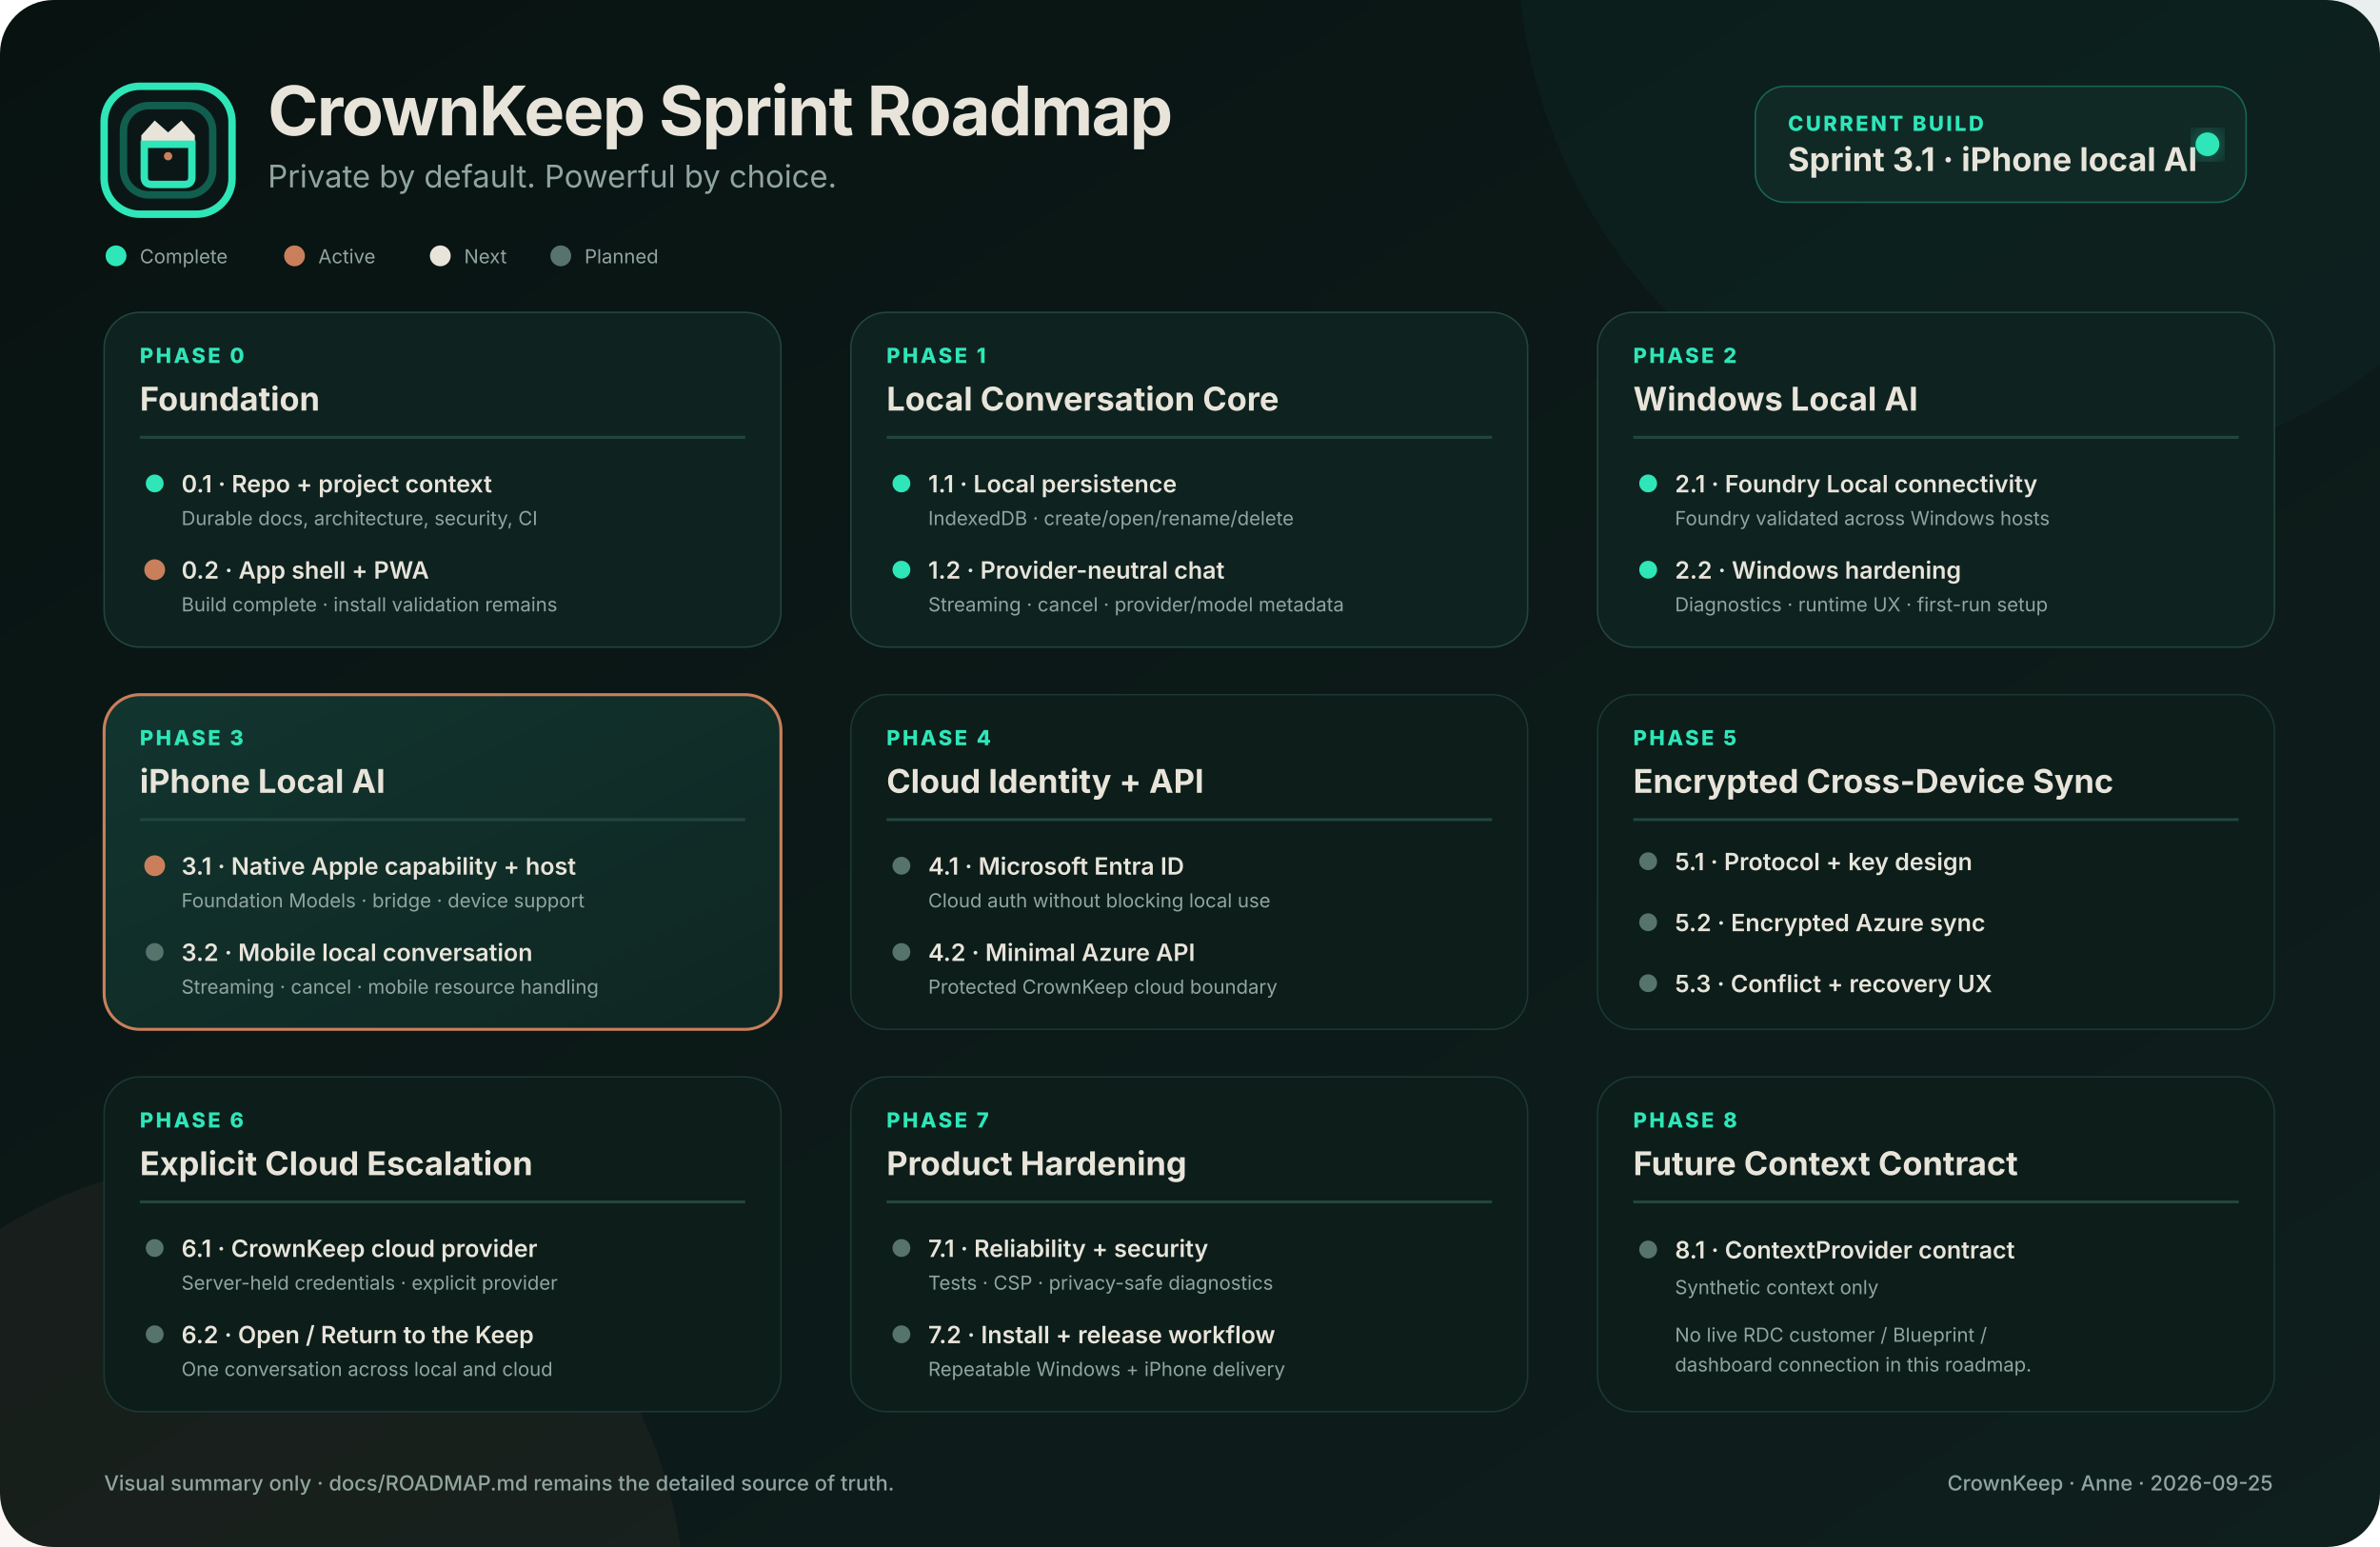
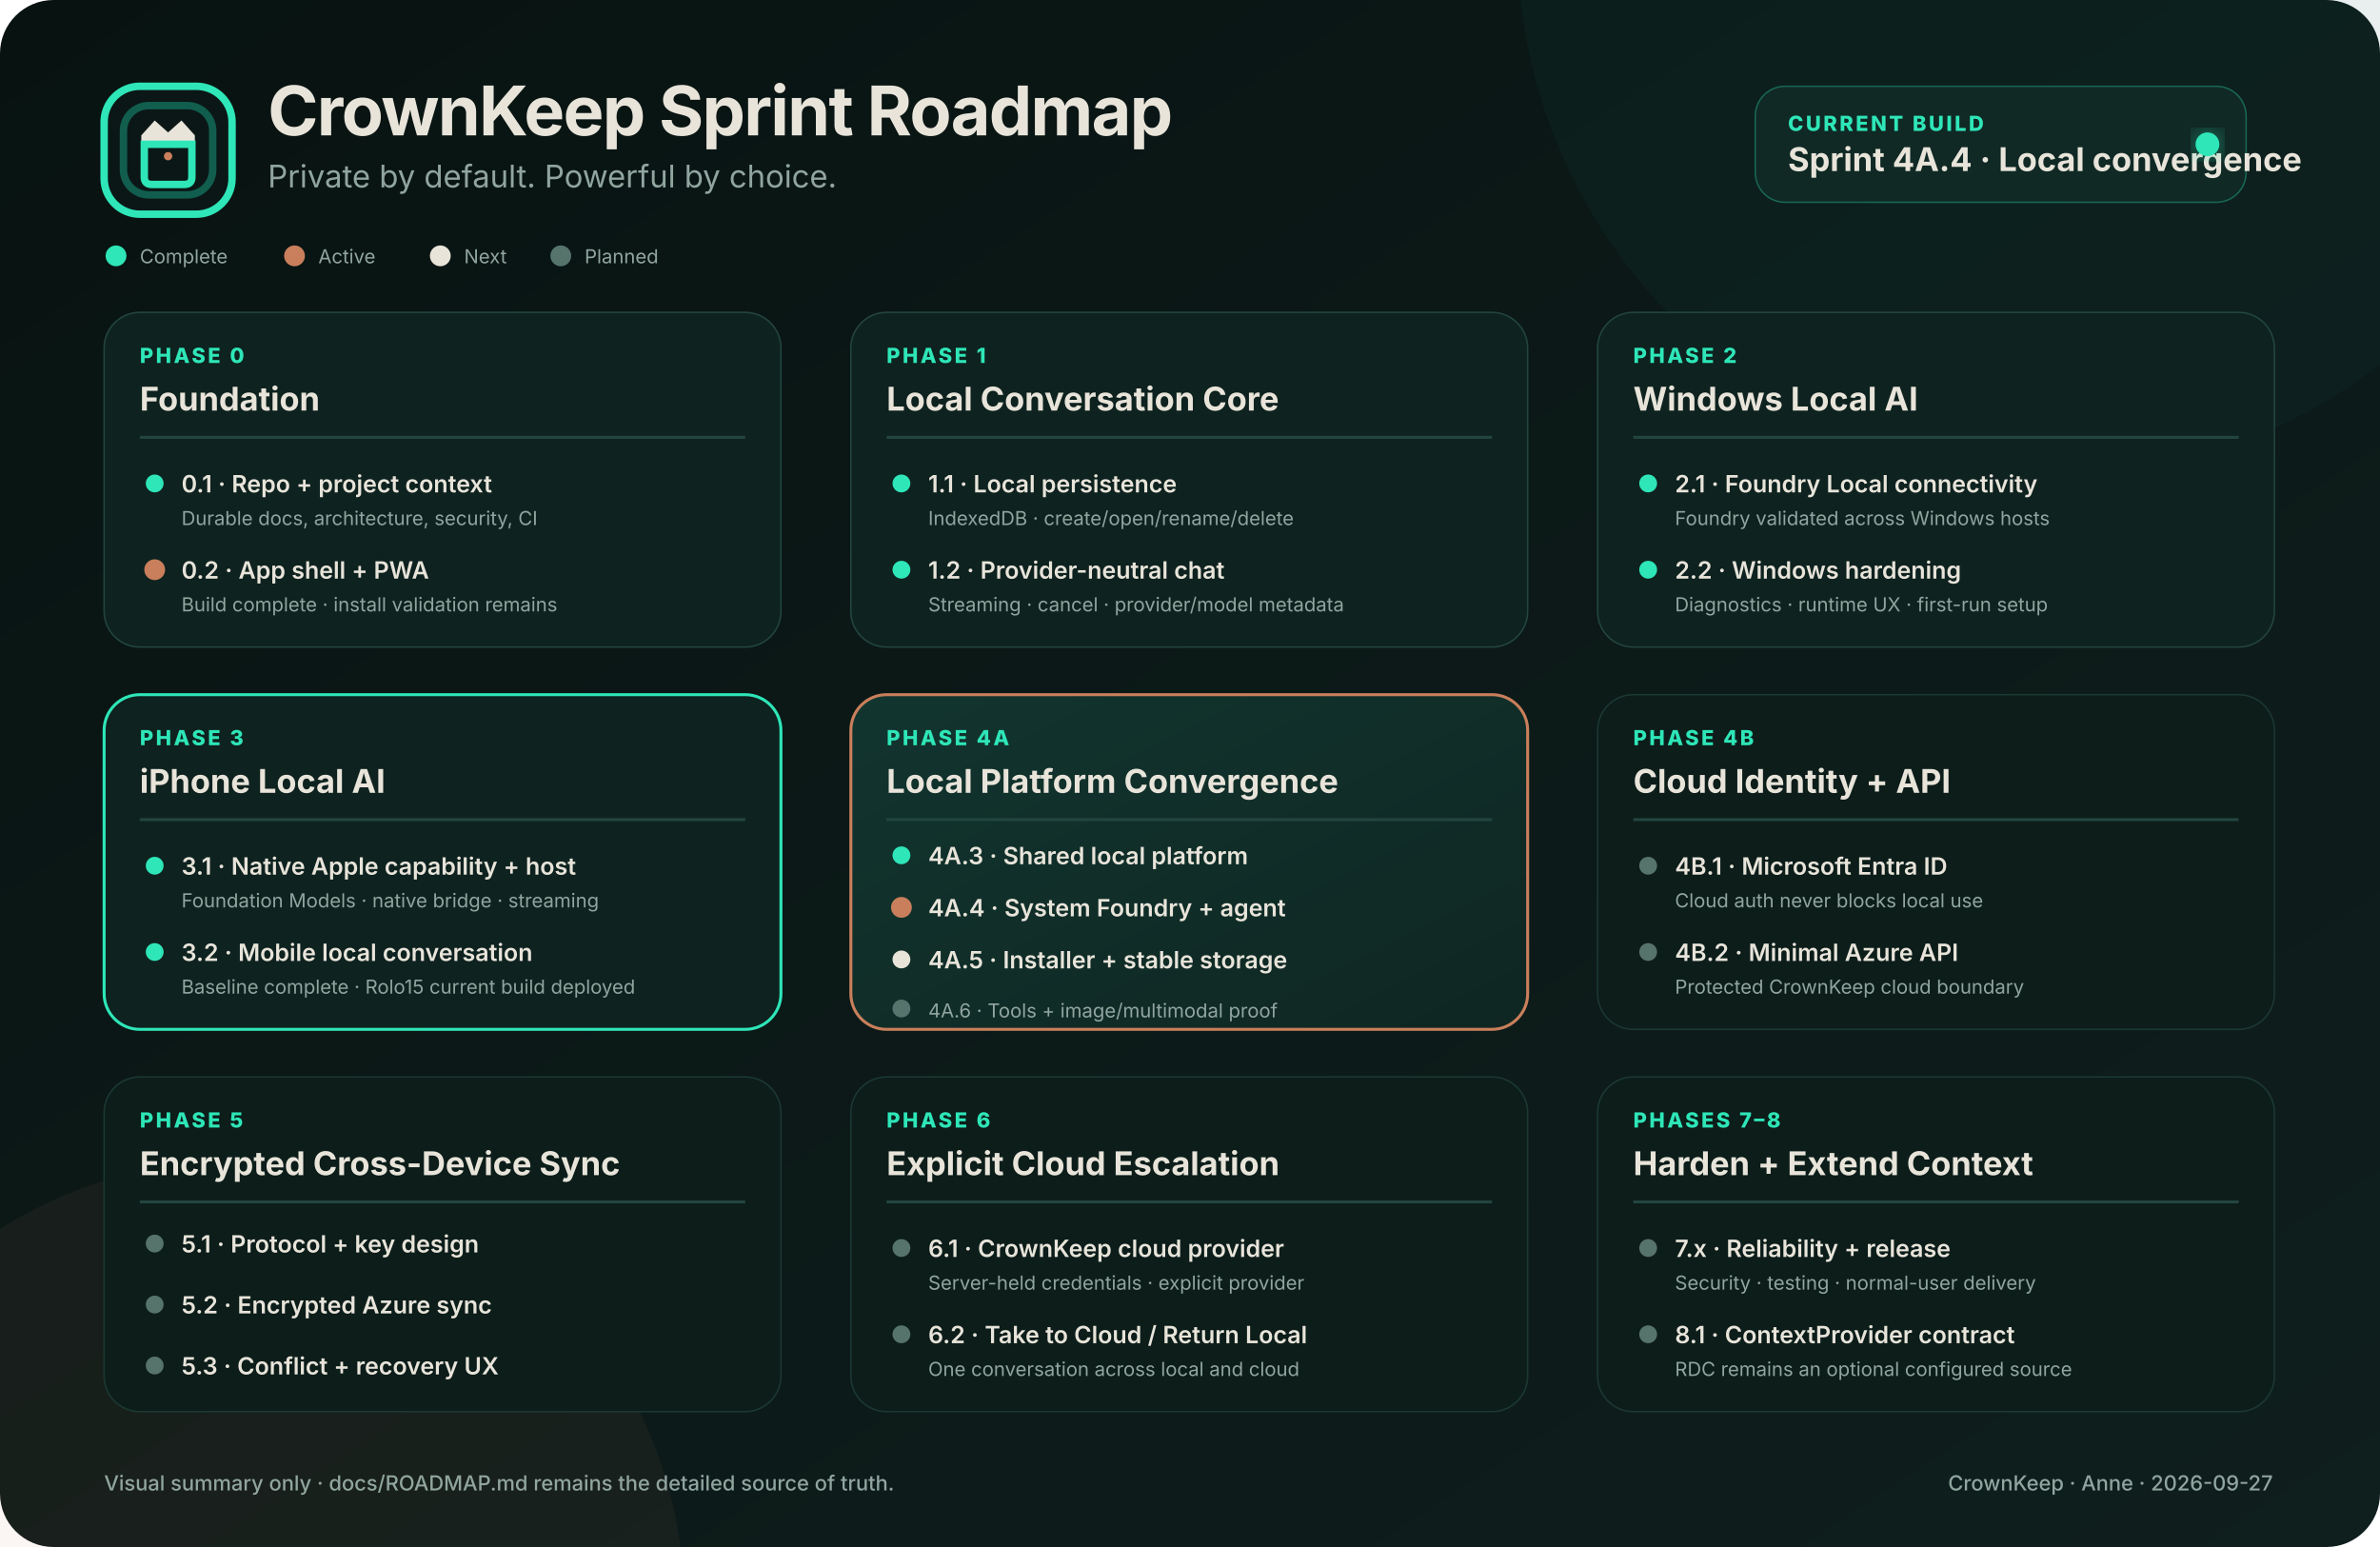
<svg xmlns="http://www.w3.org/2000/svg" width="1600" height="1040" viewBox="0 0 1600 1040" role="img" aria-labelledby="title desc">
  <defs>
    <linearGradient id="bg" x1="0" y1="0" x2="1" y2="1">
      <stop offset="0" stop-color="#081311" />
      <stop offset="1" stop-color="#0F1F1E" />
    </linearGradient>
    <linearGradient id="activeCard" x1="0" y1="0" x2="1" y2="1">
      <stop offset="0" stop-color="#12352F" />
      <stop offset="1" stop-color="#0F2622" />
    </linearGradient>
    <filter id="softGlow" x="-20%" y="-20%" width="140%" height="140%">
      <feGaussianBlur stdDeviation="10" result="blur" />
      <feMerge>
        <feMergeNode in="blur" />
        <feMergeNode in="SourceGraphic" />
      </feMerge>
    </filter>
    <style>
      .title { font: 700 46px Inter,Segoe UI,Arial,sans-serif; fill:#E8E4DA; letter-spacing:-1px; }
      .subtitle { font: 400 21px Inter,Segoe UI,Arial,sans-serif; fill:#91A59F; }
      .phase { font: 700 22px Inter,Segoe UI,Arial,sans-serif; fill:#E8E4DA; }
      .phaseNo { font: 800 14px Inter,Segoe UI,Arial,sans-serif; fill:#2EE6B8; letter-spacing:1.6px; }
      .sprint { font: 600 16px Inter,Segoe UI,Arial,sans-serif; fill:#E8E4DA; }
      .small { font: 400 13px Inter,Segoe UI,Arial,sans-serif; fill:#91A59F; }
      .badge { font: 800 12px Inter,Segoe UI,Arial,sans-serif; letter-spacing:1px; }
      .footer { font: 500 14px Inter,Segoe UI,Arial,sans-serif; fill:#91A59F; }
      .line { stroke:#23453F; stroke-width:2; }
    </style>
  </defs>
  <rect width="1600" height="1040" rx="36" fill="url(#bg)" />
  <circle cx="1380" cy="-40" r="360" fill="#115E4F" opacity=".10" />
  <circle cx="160" cy="1080" r="300" fill="#C97F5B" opacity=".07" />
  <g transform="translate(70 58)">
    <rect width="86" height="86" rx="24" fill="#0B1716" stroke="#2EE6B8" stroke-width="5" />
    <rect x="13" y="13" width="60" height="60" rx="17" fill="none" stroke="#115E4F" stroke-width="5" />
    <path d="M25 33 L34 23 L43 31 L52 23 L61 33 L61 39 L25 39 Z" fill="#E8E4DA" />
    <path d="M27 39 H59 V61 Q59 66 54 66 H32 Q27 66 27 61 Z" fill="none" stroke="#2EE6B8" stroke-width="5" />
    <circle cx="43" cy="47" r="2.8" fill="#C97F5B" />
  </g>
  <text x="180" y="91" class="title">CrownKeep Sprint Roadmap</text>
  <text x="180" y="126" class="subtitle">Private by default. Powerful by choice.</text>
  <g transform="translate(1180 58)">
    <rect width="330" height="78" rx="20" fill="#102925" stroke="#2EE6B8" stroke-opacity=".34" />
    <text x="22" y="30" class="phaseNo">CURRENT BUILD</text>
-     <text x="22" y="57" class="phase">Sprint 3.1 · iPhone local AI</text>
+     <text x="22" y="57" class="phase">Sprint 4A.4 · Local convergence</text>
    <circle cx="304" cy="39" r="8" fill="#2EE6B8" filter="url(#softGlow)" />
  </g>
  <g transform="translate(70 164)">
    <circle cx="8" cy="8" r="7" fill="#2EE6B8" />
    <text x="24" y="13" class="small">Complete</text>
    <circle cx="128" cy="8" r="7" fill="#C97F5B" />
    <text x="144" y="13" class="small">Active</text>
    <circle cx="226" cy="8" r="7" fill="#E8E4DA" />
    <text x="242" y="13" class="small">Next</text>
    <circle cx="307" cy="8" r="7" fill="#56736C" />
    <text x="323" y="13" class="small">Planned</text>
  </g>
  <g transform="translate(70 210)">
    <rect width="455" height="225" rx="24" fill="#0E221F" stroke="#23453F" />
    <text x="24" y="34" class="phaseNo">PHASE 0</text>
    <text x="24" y="66" class="phase">Foundation</text>
    <line x1="24" y1="84" x2="431" y2="84" class="line" />
    <circle cx="34" cy="115" r="6" fill="#2EE6B8" />
    <text x="52" y="121" class="sprint">0.1 · Repo + project context</text>
    <text x="52" y="143" class="small">Durable docs, architecture, security, CI</text>
    <circle cx="34" cy="173" r="7" fill="#C97F5B" />
    <text x="52" y="179" class="sprint">0.2 · App shell + PWA</text>
    <text x="52" y="201" class="small">Build complete · install validation remains</text>
  </g>
  <g transform="translate(572 210)">
    <rect width="455" height="225" rx="24" fill="#0E221F" stroke="#23453F" />
    <text x="24" y="34" class="phaseNo">PHASE 1</text>
    <text x="24" y="66" class="phase">Local Conversation Core</text>
    <line x1="24" y1="84" x2="431" y2="84" class="line" />
    <circle cx="34" cy="115" r="6" fill="#2EE6B8" />
    <text x="52" y="121" class="sprint">1.1 · Local persistence</text>
    <text x="52" y="143" class="small">IndexedDB · create/open/rename/delete</text>
    <circle cx="34" cy="173" r="6" fill="#2EE6B8" />
    <text x="52" y="179" class="sprint">1.2 · Provider-neutral chat</text>
    <text x="52" y="201" class="small">Streaming · cancel · provider/model metadata</text>
  </g>
  <g transform="translate(1074 210)">
    <rect width="455" height="225" rx="24" fill="#0E221F" stroke="#23453F" />
    <text x="24" y="34" class="phaseNo">PHASE 2</text>
    <text x="24" y="66" class="phase">Windows Local AI</text>
    <line x1="24" y1="84" x2="431" y2="84" class="line" />
    <circle cx="34" cy="115" r="6" fill="#2EE6B8" />
    <text x="52" y="121" class="sprint">2.1 · Foundry Local connectivity</text>
    <text x="52" y="143" class="small">Foundry validated across Windows hosts</text>
    <circle cx="34" cy="173" r="6" fill="#2EE6B8" />
    <text x="52" y="179" class="sprint">2.2 · Windows hardening</text>
    <text x="52" y="201" class="small">Diagnostics · runtime UX · first-run setup</text>
  </g>
  <g transform="translate(70 467)">
-     <rect width="455" height="225" rx="24" fill="url(#activeCard)" stroke="#C97F5B" stroke-width="2" />
+     <rect width="455" height="225" rx="24" fill="#0E221F" stroke="#2EE6B8" stroke-width="2" />
    <text x="24" y="34" class="phaseNo">PHASE 3</text>
    <text x="24" y="66" class="phase">iPhone Local AI</text>
    <line x1="24" y1="84" x2="431" y2="84" class="line" />
-     <circle cx="34" cy="115" r="7" fill="#C97F5B" />
+     <circle cx="34" cy="115" r="6" fill="#2EE6B8" />
    <text x="52" y="121" class="sprint">3.1 · Native Apple capability + host</text>
-     <text x="52" y="143" class="small">Foundation Models · bridge · device support</text>
-     <circle cx="34" cy="173" r="6" fill="#56736C" />
+     <text x="52" y="143" class="small">Foundation Models · native bridge · streaming</text>
+     <circle cx="34" cy="173" r="6" fill="#2EE6B8" />
    <text x="52" y="179" class="sprint">3.2 · Mobile local conversation</text>
-     <text x="52" y="201" class="small">Streaming · cancel · mobile resource handling</text>
+     <text x="52" y="201" class="small">Baseline complete · Rolo15 current build deployed</text>
  </g>
  <g transform="translate(572 467)">
+     <rect width="455" height="225" rx="24" fill="url(#activeCard)" stroke="#C97F5B" stroke-width="2" />
+     <text x="24" y="34" class="phaseNo">PHASE 4A</text>
+     <text x="24" y="66" class="phase">Local Platform Convergence</text>
+     <line x1="24" y1="84" x2="431" y2="84" class="line" />
+     <circle cx="34" cy="108" r="6" fill="#2EE6B8" />
+     <text x="52" y="114" class="sprint">4A.3 · Shared local platform</text>
+     <circle cx="34" cy="143" r="7" fill="#C97F5B" />
+     <text x="52" y="149" class="sprint">4A.4 · System Foundry + agent</text>
+     <circle cx="34" cy="178" r="6" fill="#E8E4DA" />
+     <text x="52" y="184" class="sprint">4A.5 · Installer + stable storage</text>
+     <circle cx="34" cy="211" r="6" fill="#56736C" />
+     <text x="52" y="217" class="small">4A.6 · Tools + image/multimodal proof</text>
+   </g>
+   <g transform="translate(1074 467)">
    <rect width="455" height="225" rx="24" fill="#0C1D1A" stroke="#1C3833" />
-     <text x="24" y="34" class="phaseNo">PHASE 4</text>
+     <text x="24" y="34" class="phaseNo">PHASE 4B</text>
    <text x="24" y="66" class="phase">Cloud Identity + API</text>
    <line x1="24" y1="84" x2="431" y2="84" class="line" />
    <circle cx="34" cy="115" r="6" fill="#56736C" />
-     <text x="52" y="121" class="sprint">4.1 · Microsoft Entra ID</text>
-     <text x="52" y="143" class="small">Cloud auth without blocking local use</text>
+     <text x="52" y="121" class="sprint">4B.1 · Microsoft Entra ID</text>
+     <text x="52" y="143" class="small">Cloud auth never blocks local use</text>
    <circle cx="34" cy="173" r="6" fill="#56736C" />
-     <text x="52" y="179" class="sprint">4.2 · Minimal Azure API</text>
+     <text x="52" y="179" class="sprint">4B.2 · Minimal Azure API</text>
    <text x="52" y="201" class="small">Protected CrownKeep cloud boundary</text>
  </g>
-   <g transform="translate(1074 467)">
+   <g transform="translate(70 724)">
    <rect width="455" height="225" rx="24" fill="#0C1D1A" stroke="#1C3833" />
    <text x="24" y="34" class="phaseNo">PHASE 5</text>
    <text x="24" y="66" class="phase">Encrypted Cross-Device Sync</text>
    <line x1="24" y1="84" x2="431" y2="84" class="line" />
    <circle cx="34" cy="112" r="6" fill="#56736C" />
    <text x="52" y="118" class="sprint">5.1 · Protocol + key design</text>
    <circle cx="34" cy="153" r="6" fill="#56736C" />
    <text x="52" y="159" class="sprint">5.2 · Encrypted Azure sync</text>
    <circle cx="34" cy="194" r="6" fill="#56736C" />
    <text x="52" y="200" class="sprint">5.3 · Conflict + recovery UX</text>
  </g>
-   <g transform="translate(70 724)">
+   <g transform="translate(572 724)">
    <rect width="455" height="225" rx="24" fill="#0C1D1A" stroke="#1C3833" />
    <text x="24" y="34" class="phaseNo">PHASE 6</text>
    <text x="24" y="66" class="phase">Explicit Cloud Escalation</text>
    <line x1="24" y1="84" x2="431" y2="84" class="line" />
    <circle cx="34" cy="115" r="6" fill="#56736C" />
    <text x="52" y="121" class="sprint">6.1 · CrownKeep cloud provider</text>
    <text x="52" y="143" class="small">Server-held credentials · explicit provider</text>
    <circle cx="34" cy="173" r="6" fill="#56736C" />
-     <text x="52" y="179" class="sprint">6.2 · Open / Return to the Keep</text>
+     <text x="52" y="179" class="sprint">6.2 · Take to Cloud / Return Local</text>
    <text x="52" y="201" class="small">One conversation across local and cloud</text>
-   </g>
-   <g transform="translate(572 724)">
-     <rect width="455" height="225" rx="24" fill="#0C1D1A" stroke="#1C3833" />
-     <text x="24" y="34" class="phaseNo">PHASE 7</text>
-     <text x="24" y="66" class="phase">Product Hardening</text>
-     <line x1="24" y1="84" x2="431" y2="84" class="line" />
-     <circle cx="34" cy="115" r="6" fill="#56736C" />
-     <text x="52" y="121" class="sprint">7.1 · Reliability + security</text>
-     <text x="52" y="143" class="small">Tests · CSP · privacy-safe diagnostics</text>
-     <circle cx="34" cy="173" r="6" fill="#56736C" />
-     <text x="52" y="179" class="sprint">7.2 · Install + release workflow</text>
-     <text x="52" y="201" class="small">Repeatable Windows + iPhone delivery</text>
  </g>
  <g transform="translate(1074 724)">
    <rect width="455" height="225" rx="24" fill="#0C1D1A" stroke="#1C3833" />
-     <text x="24" y="34" class="phaseNo">PHASE 8</text>
-     <text x="24" y="66" class="phase">Future Context Contract</text>
+     <text x="24" y="34" class="phaseNo">PHASES 7–8</text>
+     <text x="24" y="66" class="phase">Harden + Extend Context</text>
    <line x1="24" y1="84" x2="431" y2="84" class="line" />
-     <circle cx="34" cy="116" r="6" fill="#56736C" />
-     <text x="52" y="122" class="sprint">8.1 · ContextProvider contract</text>
-     <text x="52" y="146" class="small">Synthetic context only</text>
-     <text x="52" y="178" class="small">No live RDC customer / Blueprint /</text>
-     <text x="52" y="198" class="small">dashboard connection in this roadmap.</text>
+     <circle cx="34" cy="115" r="6" fill="#56736C" />
+     <text x="52" y="121" class="sprint">7.x · Reliability + release</text>
+     <text x="52" y="143" class="small">Security · testing · normal-user delivery</text>
+     <circle cx="34" cy="173" r="6" fill="#56736C" />
+     <text x="52" y="179" class="sprint">8.1 · ContextProvider contract</text>
+     <text x="52" y="201" class="small">RDC remains an optional configured source</text>
  </g>
  <text x="70" y="1002" class="footer">Visual summary only · docs/ROADMAP.md remains the detailed source of truth.</text>
-   <text x="1528" y="1002" text-anchor="end" class="footer">CrownKeep · Anne · 2026-09-25</text>
+   <text x="1528" y="1002" text-anchor="end" class="footer">CrownKeep · Anne · 2026-09-27</text>
</svg>
